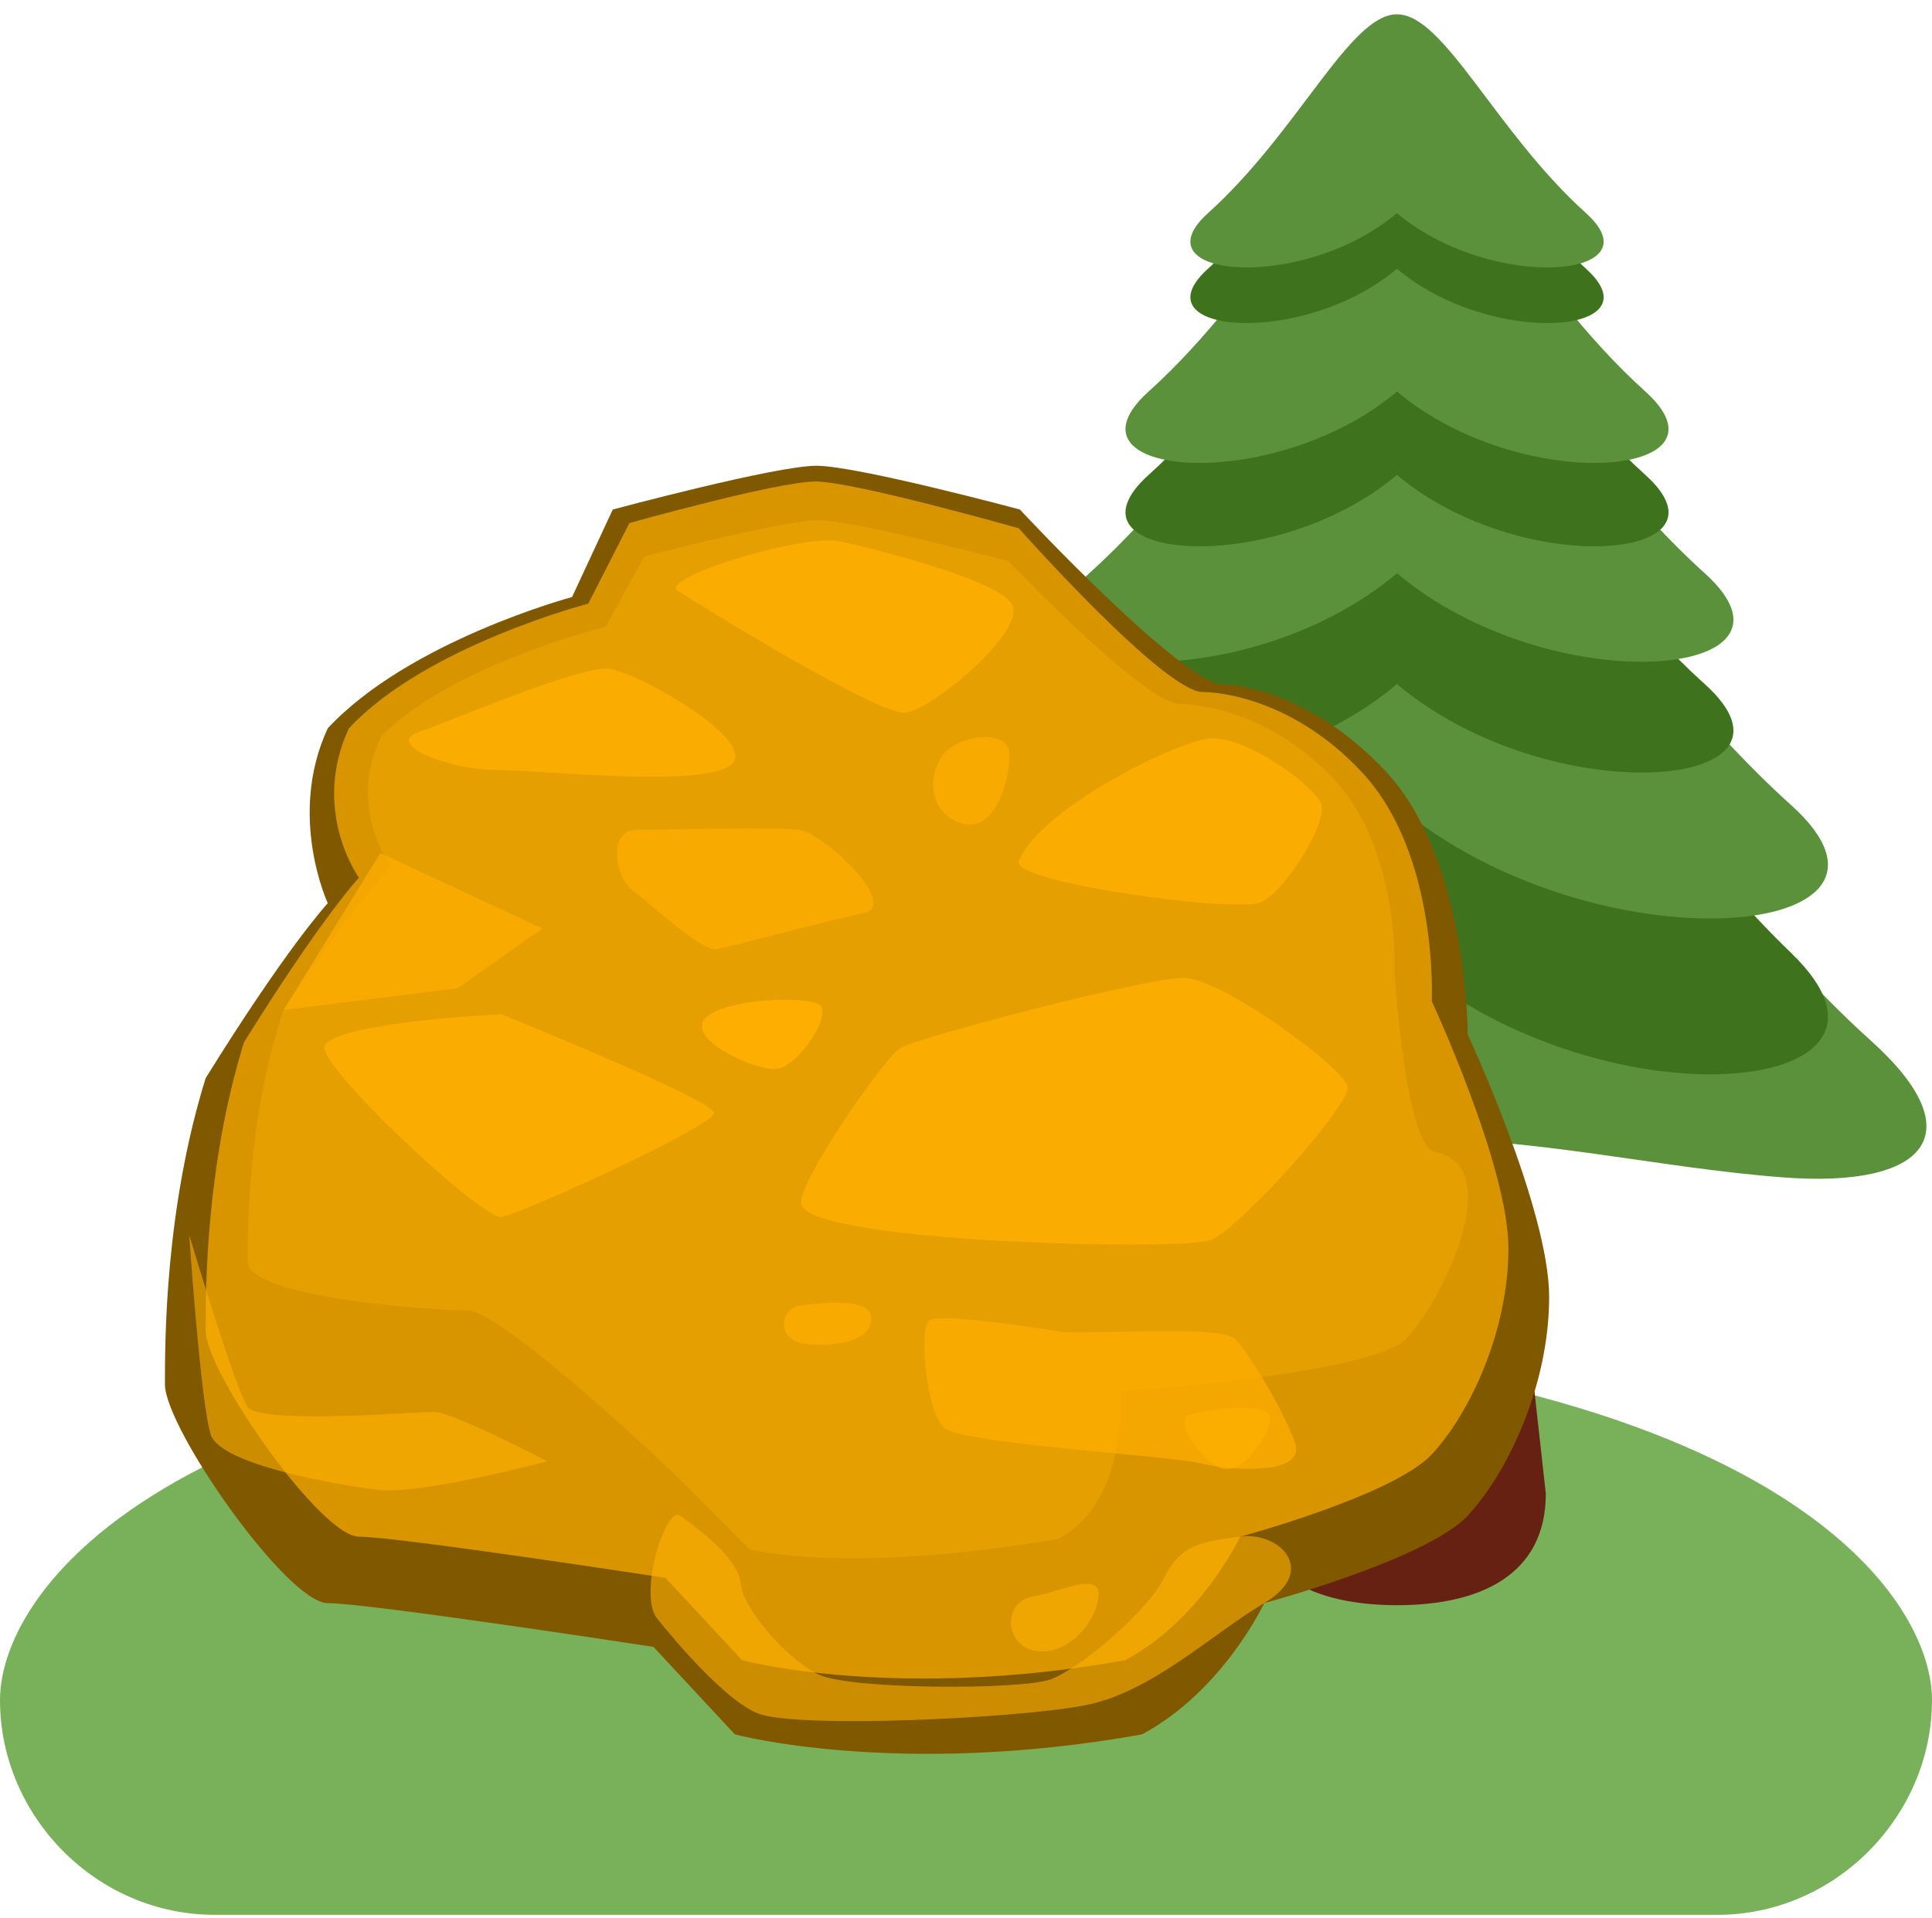
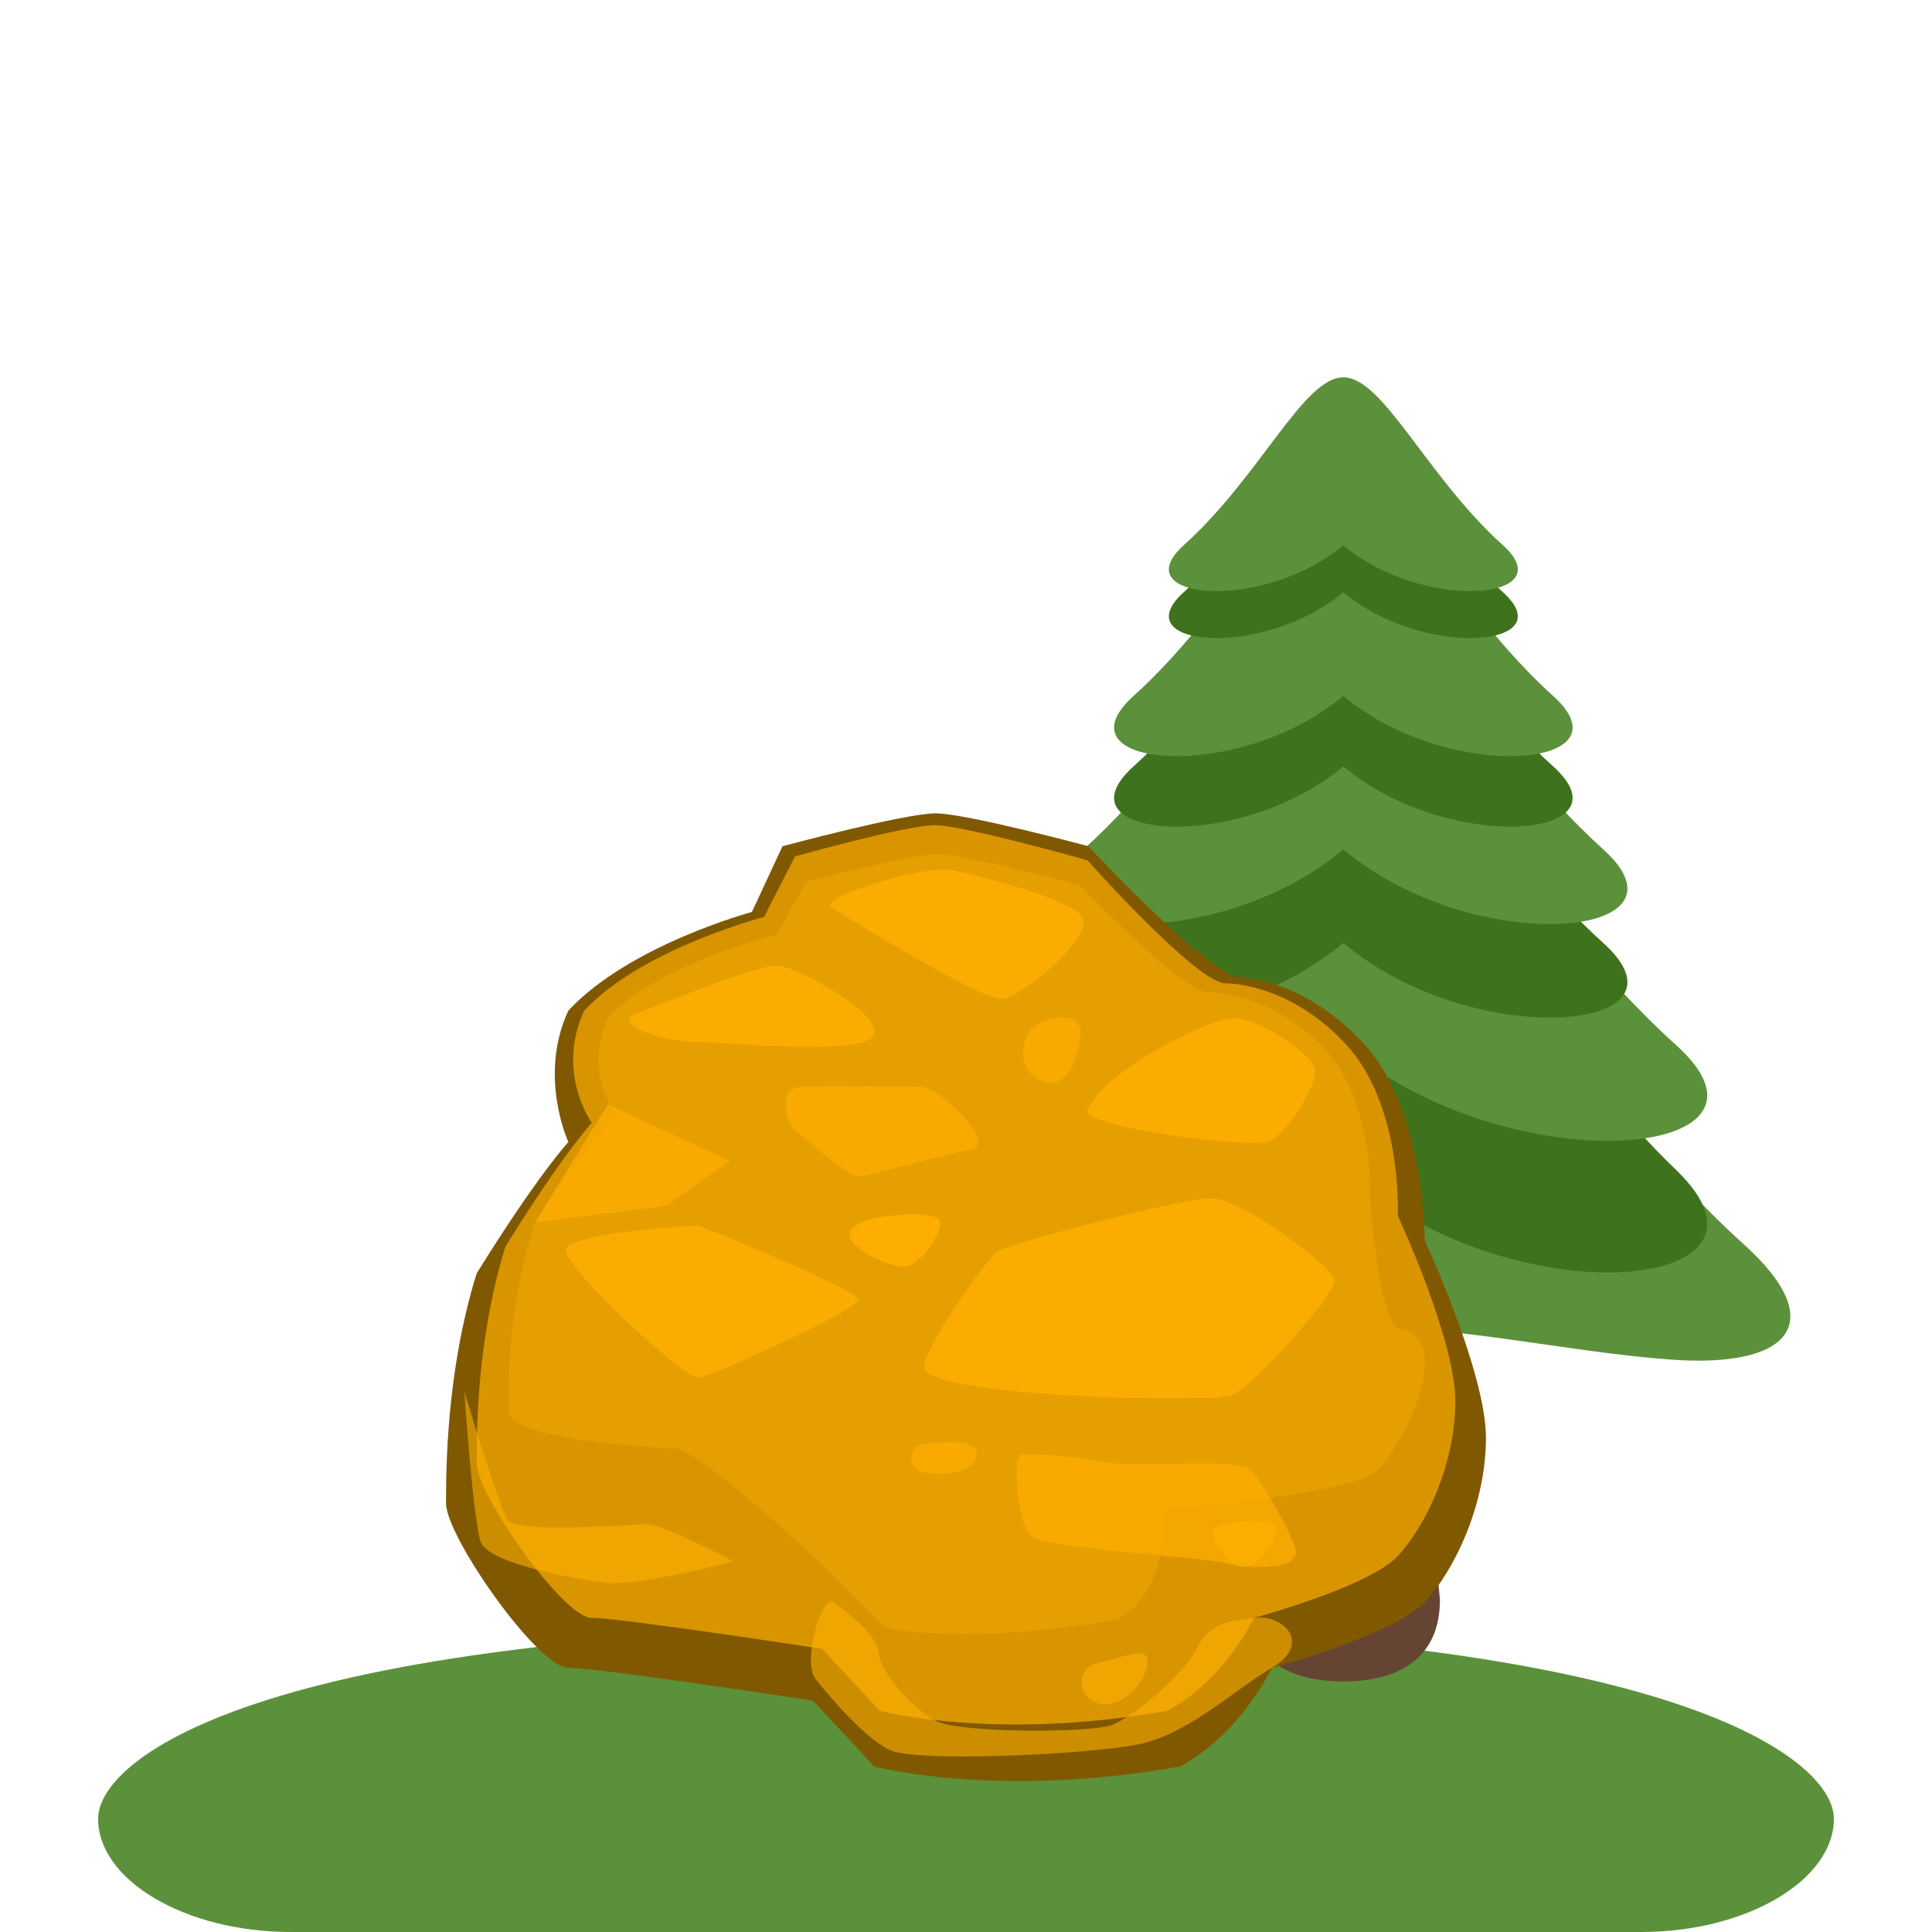
- <svg xmlns="http://www.w3.org/2000/svg" version="1.1" viewBox="1564 1035 135 134" width="135" height="134">
+ <svg xmlns="http://www.w3.org/2000/svg" version="1.1" viewBox="1564 1035 256 256" width="256" height="256">
  <defs />
-   <g id="Stone_Blue_Far_2" stroke-dasharray="none" fill="none" fill-opacity="1" stroke-opacity="1" stroke="none">
-     <g id="Stone_Blue_Far_2_Layer_1">
-       <g id="Graphic_29">
-         <path d="M 1631.5 1128.231 C 1576.892 1128.231 1564 1145.721 1564 1153.806 C 1564 1161.891 1570.716 1168.806 1579 1168.806 L 1684 1168.806 C 1692.284 1168.806 1699 1161.865 1699 1153.806 C 1699 1145.747 1686.108 1128.231 1631.5 1128.231 Z" fill="#78b159" />
-       </g>
-       <g id="Graphic_28">
-         <path d="M 1672.015 1139.369 C 1672.015 1145.11 1667.358 1147.169 1661.616 1147.169 C 1655.875 1147.169 1651.217 1145.114 1651.217 1139.369 L 1653.816 1115.973 C 1653.816 1110.231 1655.871 1110.771 1661.616 1110.771 C 1667.358 1110.771 1669.416 1110.227 1669.416 1115.973 L 1672.015 1139.369 Z" fill="#662113" />
-       </g>
-       <g id="Graphic_27">
-         <path d="M 1694.755 1107.745 C 1677.543 1092.239 1670.571 1070.035 1661.616 1070.035 C 1652.661 1070.035 1645.69 1092.239 1628.481 1107.745 C 1621.247 1114.263 1624.694 1118.031 1634.609 1117.277 C 1643.447 1116.606 1651.713 1114.499 1661.616 1114.499 C 1671.52 1114.499 1679.789 1116.61 1688.624 1117.277 C 1698.539 1118.031 1701.985 1114.259 1694.755 1107.745 Z" fill="#5c913b" />
-       </g>
-       <g id="Graphic_26">
-         <path d="M 1689.164 1101.599 C 1675.938 1088.845 1668.505 1070.575 1661.616 1070.575 C 1654.731 1070.575 1647.299 1088.845 1634.072 1101.599 C 1623.561 1111.735 1647.846 1114.007 1661.616 1101.599 C 1675.382 1114.007 1699.671 1111.735 1689.164 1101.599 Z" fill="#3e721d" />
-       </g>
-       <g id="Graphic_25">
-         <path d="M 1689.164 1091.267 C 1675.938 1079.35 1668.505 1062.284 1661.616 1062.284 C 1654.731 1062.284 1647.299 1079.35 1634.072 1091.267 C 1623.561 1100.736 1647.846 1102.859 1661.616 1091.267 C 1675.382 1102.859 1699.671 1100.733 1689.164 1091.267 Z" fill="#5c913b" />
-       </g>
-       <g id="Graphic_24">
-         <path d="M 1683.122 1082.804 C 1672.799 1073.5 1666.994 1060.176 1661.616 1060.176 C 1656.243 1060.176 1650.438 1073.5 1640.11 1082.804 C 1631.905 1090.195 1650.861 1091.856 1661.616 1082.804 C 1672.368 1091.852 1691.328 1090.195 1683.122 1082.804 Z" fill="#3e721d" />
-       </g>
-       <g id="Graphic_23">
-         <path d="M 1683.122 1075.06 C 1672.799 1065.756 1666.994 1052.432 1661.616 1052.432 C 1656.243 1052.432 1650.438 1065.756 1640.11 1075.06 C 1631.905 1082.451 1650.861 1084.112 1661.616 1075.06 C 1672.368 1084.112 1691.328 1082.455 1683.122 1075.06 Z" fill="#5c913b" />
-       </g>
-       <g id="Graphic_22">
-         <path d="M 1678.971 1068.186 C 1670.639 1060.679 1665.955 1049.928 1661.616 1049.928 C 1657.277 1049.928 1652.594 1060.679 1644.261 1068.186 C 1637.639 1074.152 1652.939 1075.491 1661.616 1068.186 C 1670.294 1075.491 1685.598 1074.152 1678.971 1068.186 Z" fill="#3e721d" />
-       </g>
-       <g id="Graphic_21">
-         <path d="M 1678.971 1062.359 C 1670.639 1054.851 1665.955 1044.1 1661.616 1044.1 C 1657.277 1044.1 1652.594 1054.851 1644.261 1062.359 C 1637.639 1068.325 1652.939 1069.664 1661.616 1062.359 C 1670.294 1069.664 1685.598 1068.325 1678.971 1062.359 Z" fill="#5c913b" />
-       </g>
-       <g id="Graphic_20">
-         <path d="M 1674.824 1053.779 C 1668.486 1048.068 1664.92 1039.885 1661.616 1039.885 C 1658.316 1039.885 1654.75 1048.068 1648.409 1053.779 C 1643.369 1058.32 1655.013 1059.336 1661.616 1053.779 C 1668.22 1059.34 1679.864 1058.32 1674.824 1053.779 Z" fill="#3e721d" />
-       </g>
-       <g id="Graphic_19">
-         <path d="M 1674.824 1049.894 C 1668.486 1044.182 1664.92 1036 1661.616 1036 C 1658.316 1036 1654.75 1044.182 1648.409 1049.894 C 1643.369 1054.435 1655.013 1055.451 1661.616 1049.894 C 1668.22 1055.451 1679.864 1054.435 1674.824 1049.894 Z" fill="#5c913b" />
+   <g id="Canvas_1" fill-opacity="1" stroke-dasharray="none" stroke-opacity="1" stroke="none" fill="none">
+     <g id="Canvas_1_Layer_1">
+       <g id="Group_67">
+         <g id="Graphic_78">
+           <path d="M 1692 1250.425 C 1598.965 1250.425 1577 1267.915 1577 1276 C 1577 1284.085 1588.442 1291 1602.556 1291 L 1781.444 1291 C 1795.558 1291 1807 1284.059 1807 1276 C 1807 1267.941 1785.035 1250.425 1692 1250.425 Z" fill="#5c913b" />
+         </g>
+         <g id="Graphic_77">
+           <path d="M 1754.8 1246.96 C 1754.8 1254.939 1749.066 1257.8 1741.999 1257.8 C 1734.931 1257.8 1729.198 1254.944 1729.198 1246.96 L 1732.397 1214.447 C 1732.397 1206.469 1734.927 1207.219 1741.999 1207.219 C 1749.066 1207.219 1751.601 1206.464 1751.601 1214.447 Z" fill="#643" />
+         </g>
+         <g id="Graphic_76">
+           <path d="M 1795.062 1199.88 C 1767.501 1175.051 1756.338 1139.498 1741.999 1139.498 C 1727.66 1139.498 1716.498 1175.051 1688.943 1199.88 C 1677.36 1210.316 1682.878 1216.35 1698.754 1215.143 C 1712.907 1214.069 1726.141 1210.694 1741.999 1210.694 C 1757.857 1210.694 1771.097 1214.075 1785.244 1215.143 C 1801.12 1216.35 1806.639 1210.31 1795.062 1199.88 Z" fill="#5c913b" />
+         </g>
+         <g id="Graphic_75">
+           <path d="M 1786.109 1190.038 C 1764.931 1169.617 1753.03 1140.362 1741.999 1140.362 C 1730.975 1140.362 1719.074 1169.617 1697.895 1190.038 C 1681.065 1206.269 1719.95 1209.907 1741.999 1190.038 C 1764.042 1209.907 1802.934 1206.269 1786.109 1190.038 Z" fill="#3e721d" />
+         </g>
+         <g id="Graphic_74">
+           <path d="M 1786.109 1173.496 C 1764.931 1154.413 1753.03 1127.086 1741.999 1127.086 C 1730.975 1127.086 1719.074 1154.413 1697.895 1173.496 C 1681.065 1188.657 1719.95 1192.056 1741.999 1173.496 C 1764.042 1192.056 1802.934 1188.651 1786.109 1173.496 Z" fill="#5c913b" />
+         </g>
+         <g id="Graphic_73">
+           <path d="M 1776.435 1159.943 C 1759.905 1145.046 1750.61 1123.712 1741.999 1123.712 C 1733.395 1123.712 1724.099 1145.046 1707.563 1159.943 C 1694.425 1171.778 1724.778 1174.438 1741.999 1159.943 C 1759.214 1174.432 1789.573 1171.778 1776.435 1159.943 Z" fill="#3e721d" />
+         </g>
+         <g id="Graphic_72">
+           <path d="M 1776.435 1147.544 C 1759.905 1132.646 1750.61 1111.312 1741.999 1111.312 C 1733.395 1111.312 1724.099 1132.646 1707.563 1147.544 C 1694.425 1159.379 1724.778 1162.039 1741.999 1147.544 C 1759.214 1162.039 1789.573 1159.385 1776.435 1147.544 Z" fill="#5c913b" />
+         </g>
+         <g id="Graphic_71">
+           <path d="M 1769.788 1136.537 C 1756.446 1124.516 1748.946 1107.301 1741.999 1107.301 C 1735.052 1107.301 1727.552 1124.516 1714.21 1136.537 C 1703.606 1146.091 1728.104 1148.234 1741.999 1136.537 C 1755.894 1148.234 1780.398 1146.091 1769.788 1136.537 Z" fill="#3e721d" />
+         </g>
+         <g id="Graphic_70">
+           <path d="M 1769.788 1127.206 C 1756.446 1115.185 1748.946 1097.97 1741.999 1097.97 C 1735.052 1097.97 1727.552 1115.185 1714.21 1127.206 C 1703.606 1136.759 1728.104 1138.903 1741.999 1127.206 C 1755.894 1138.903 1780.398 1136.759 1769.788 1127.206 Z" fill="#5c913b" />
+         </g>
+         <g id="Graphic_69">
+           <path d="M 1763.147 1113.468 C 1752.999 1104.323 1747.289 1091.221 1741.999 1091.221 C 1736.715 1091.221 1731.005 1104.323 1720.851 1113.468 C 1712.781 1120.739 1731.425 1122.367 1741.999 1113.468 C 1752.573 1122.373 1771.217 1120.739 1763.147 1113.468 Z" fill="#3e721d" />
+         </g>
+         <g id="Graphic_68">
+           <path d="M 1763.147 1107.247 C 1752.999 1098.102 1747.289 1085 1741.999 1085 C 1736.715 1085 1731.005 1098.102 1720.851 1107.247 C 1712.781 1114.519 1731.425 1116.146 1741.999 1107.247 C 1752.573 1116.146 1771.217 1114.519 1763.147 1107.247 Z" fill="#5c913b" />
+         </g>
      </g>
    </g>
-     <g id="Stone_Blue_Far_2_Layer_4">
-       <g id="Group_30">
-         <g id="Graphic_40">
-           <path d="M 1606.818 1070.605 C 1606.818 1070.605 1618.197 1067.547 1621.042 1067.547 C 1623.886 1067.547 1635.266 1070.605 1635.266 1070.605 C 1635.266 1070.605 1646.645 1082.832 1649.49 1082.832 C 1649.49 1082.832 1655.179 1082.832 1660.869 1088.946 C 1666.559 1095.059 1666.559 1107.286 1666.559 1107.286 C 1666.559 1107.286 1672.248 1119.513 1672.248 1125.627 C 1672.248 1131.74 1669.403 1137.854 1666.559 1140.912 C 1663.714 1143.97 1652.335 1147.025 1652.335 1147.025 C 1652.335 1147.025 1649.49 1153.139 1643.8 1156.197 C 1626.731 1159.255 1615.352 1156.197 1615.352 1156.197 L 1609.662 1150.084 C 1609.662 1150.084 1589.749 1147.025 1586.904 1147.025 C 1584.059 1147.025 1575.525 1134.798 1575.525 1131.74 C 1575.525 1128.682 1575.525 1119.513 1578.369 1110.341 C 1584.059 1101.17 1586.904 1098.114 1586.904 1098.114 C 1586.904 1098.114 1584.059 1092.004 1586.904 1085.89 C 1592.593 1079.777 1603.973 1076.719 1603.973 1076.719 L 1606.818 1070.605 Z" fill="#805800" />
+     <g id="Canvas_1_Layer_2">
+       <g id="Group_3">
+         <g id="Graphic_24">
+           <path d="M 1667.684 1147.13 C 1667.684 1147.13 1683.895 1142.773 1687.947 1142.773 C 1692 1142.773 1708.211 1147.13 1708.211 1147.13 C 1708.211 1147.13 1724.422 1164.548 1728.475 1164.548 C 1728.475 1164.548 1736.58 1164.548 1744.685 1173.257 C 1752.791 1181.967 1752.791 1199.385 1752.791 1199.385 C 1752.791 1199.385 1760.896 1216.804 1760.896 1225.513 C 1760.896 1234.223 1756.844 1242.932 1752.791 1247.289 C 1748.738 1251.645 1732.527 1255.998 1732.527 1255.998 C 1732.527 1255.998 1728.475 1264.707 1720.369 1269.064 C 1696.053 1273.42 1679.842 1269.064 1679.842 1269.064 L 1671.736 1260.354 C 1671.736 1260.354 1643.367 1255.998 1639.314 1255.998 C 1635.262 1255.998 1623.104 1238.579 1623.104 1234.223 C 1623.104 1229.866 1623.104 1216.804 1627.156 1203.738 C 1635.262 1190.672 1639.314 1186.319 1639.314 1186.319 C 1639.314 1186.319 1635.262 1177.614 1639.314 1168.905 C 1647.42 1160.196 1663.631 1155.839 1663.631 1155.839 Z" fill="#805800" />
        </g>
-         <g id="Graphic_39">
-           <path d="M 1607.981 1071.552 C 1607.981 1071.552 1618.316 1068.648 1620.993 1068.648 C 1623.67 1068.648 1635.189 1071.917 1635.189 1071.917 C 1635.189 1071.917 1645.356 1083.358 1648.033 1083.358 C 1648.033 1083.358 1653.831 1083.23 1659.188 1088.988 C 1664.544 1094.746 1664.047 1104.968 1664.047 1104.968 C 1664.047 1104.968 1669.403 1116.478 1669.403 1122.233 C 1669.403 1127.988 1666.726 1133.746 1664.05 1136.625 C 1661.373 1139.504 1650.662 1142.38 1650.662 1142.38 C 1650.662 1142.38 1647.985 1148.135 1642.628 1151.014 C 1626.563 1153.893 1615.853 1151.014 1615.853 1151.014 L 1610.499 1145.259 C 1610.499 1145.259 1591.757 1142.38 1589.08 1142.38 C 1586.403 1142.38 1578.369 1130.867 1578.369 1127.988 C 1578.369 1125.109 1578.369 1116.475 1581.046 1107.841 C 1586.403 1099.207 1589.08 1096.331 1589.08 1096.331 C 1589.08 1096.331 1585.7 1091.657 1588.378 1085.899 C 1593.731 1080.144 1605.108 1077.182 1605.108 1077.182 Z" fill="#ffb000" fill-opacity=".7" />
+         <g id="Graphic_22">
+           <path d="M 1669.341 1148.479 C 1669.341 1148.479 1684.065 1144.341 1687.878 1144.341 C 1691.692 1144.341 1708.101 1148.998 1708.101 1148.998 C 1708.101 1148.998 1722.586 1165.298 1726.399 1165.298 C 1726.399 1165.298 1734.659 1165.116 1742.29 1173.318 C 1749.921 1181.521 1749.212 1196.082 1749.212 1196.082 C 1749.212 1196.082 1756.844 1212.48 1756.844 1220.678 C 1756.844 1228.877 1753.03 1237.08 1749.216 1241.181 C 1745.403 1245.282 1730.144 1249.38 1730.144 1249.38 C 1730.144 1249.38 1726.331 1257.578 1718.699 1261.68 C 1695.814 1265.781 1680.555 1261.68 1680.555 1261.68 L 1672.928 1253.481 C 1672.928 1253.481 1646.228 1249.38 1642.415 1249.38 C 1638.601 1249.38 1627.156 1232.978 1627.156 1228.877 C 1627.156 1224.776 1627.156 1212.476 1630.97 1200.176 C 1638.601 1187.876 1642.415 1183.778 1642.415 1183.778 C 1642.415 1183.778 1637.6 1177.12 1641.414 1168.917 C 1649.041 1160.718 1665.248 1156.499 1665.248 1156.499 Z" fill="#ffb000" fill-opacity=".7" />
        </g>
-         <g id="Graphic_38">
-           <path d="M 1609.011 1073.891 C 1609.011 1073.891 1618.678 1071.353 1621.181 1071.353 C 1623.684 1071.353 1634.458 1074.207 1634.458 1074.207 C 1634.458 1074.207 1643.965 1084.195 1646.469 1084.195 C 1646.469 1084.195 1651.891 1084.084 1656.9 1089.108 C 1661.907 1094.132 1661.447 1103.056 1661.447 1103.056 C 1661.447 1103.056 1662.229 1115.132 1664.257 1115.496 C 1669.406 1116.418 1664.732 1126.059 1662.229 1128.571 C 1659.725 1131.083 1642.287 1132.204 1642.287 1132.204 C 1642.287 1132.204 1642.901 1140.041 1637.891 1142.556 C 1622.868 1145.068 1616.37 1143.256 1616.37 1143.256 L 1611.364 1138.232 C 1611.364 1138.232 1599.159 1126.577 1596.656 1126.577 C 1594.152 1126.577 1581.314 1125.669 1581.314 1123.157 C 1581.314 1120.645 1581.314 1113.107 1583.817 1105.571 C 1588.824 1098.035 1591.33 1095.52 1591.33 1095.52 C 1591.33 1095.52 1588.17 1091.438 1590.673 1086.414 C 1595.68 1081.39 1606.32 1078.804 1606.32 1078.804 L 1609.011 1073.891 Z" fill="#e69f00" />
+         <g id="Graphic_20">
+           <path d="M 1670.808 1151.81 C 1670.808 1151.81 1684.58 1148.195 1688.146 1148.195 C 1691.712 1148.195 1707.06 1152.26 1707.06 1152.26 C 1707.06 1152.26 1720.604 1166.489 1724.17 1166.489 C 1724.17 1166.489 1731.895 1166.331 1739.032 1173.488 C 1746.165 1180.646 1745.508 1193.359 1745.508 1193.359 C 1745.508 1193.359 1746.622 1210.563 1749.512 1211.082 C 1756.848 1212.395 1750.189 1226.129 1746.622 1229.708 C 1743.056 1233.286 1718.213 1234.883 1718.213 1234.883 C 1718.213 1234.883 1719.088 1246.048 1711.952 1249.631 C 1690.549 1253.209 1681.293 1250.628 1681.293 1250.628 L 1674.16 1243.471 C 1674.16 1243.471 1656.774 1226.867 1653.207 1226.867 C 1649.641 1226.867 1631.351 1225.574 1631.351 1221.995 C 1631.351 1218.417 1631.351 1207.677 1634.917 1196.941 C 1642.05 1186.206 1645.621 1182.623 1645.621 1182.623 C 1645.621 1182.623 1641.118 1176.808 1644.684 1169.65 C 1651.817 1162.493 1666.974 1158.81 1666.974 1158.81 Z" fill="#e69f00" />
        </g>
-         <g id="Graphic_37">
-           <path d="M 1590.574 1094.615 L 1601.899 1099.881 L 1595.982 1104.057 L 1583.823 1105.571 Z" fill="#ffb000" fill-opacity=".7" />
+         <g id="Graphic_18">
+           <path d="M 1644.543 1181.334 L 1660.677 1188.836 L 1652.247 1194.785 L 1634.926 1196.941 Z" fill="#ffb000" fill-opacity=".7" />
        </g>
-         <g id="Graphic_36">
-           <path d="M 1577.223 1121.311 C 1577.223 1121.311 1580.435 1132.025 1581.28 1133.296 C 1582.124 1134.568 1592.94 1133.66 1594.292 1133.66 C 1595.643 1133.66 1602.235 1137.111 1602.235 1137.111 C 1602.235 1137.111 1593.447 1139.472 1590.406 1139.108 C 1587.365 1138.744 1579.459 1137.325 1578.745 1135.293 C 1578.031 1133.262 1577.223 1121.311 1577.223 1121.311 Z" fill="#ffb000" fill-opacity=".6" />
+         <g id="Graphic_16">
+           <path d="M 1625.523 1219.365 C 1625.523 1219.365 1630.099 1234.628 1631.302 1236.439 C 1632.506 1238.251 1647.914 1236.958 1649.84 1236.958 C 1651.764 1236.958 1661.155 1241.874 1661.155 1241.874 C 1661.155 1241.874 1648.636 1245.238 1644.303 1244.719 C 1639.971 1244.2 1628.709 1242.178 1627.691 1239.284 C 1626.674 1236.391 1625.523 1219.365 1625.523 1219.365 Z" fill="#ffb000" fill-opacity=".6" />
        </g>
-         <g id="Graphic_35">
-           <path d="M 1593.447 1086.081 C 1594.841 1085.64 1604.431 1081.541 1606.459 1081.723 C 1608.487 1081.905 1617.107 1086.806 1615.079 1088.442 C 1613.051 1090.078 1601.896 1088.806 1598.687 1088.806 C 1595.478 1088.806 1590.574 1086.988 1593.447 1086.081 Z M 1586.688 1108.054 C 1587.55 1106.43 1599.026 1105.875 1599.026 1105.875 C 1599.026 1105.875 1613.898 1111.869 1613.898 1112.777 C 1613.898 1113.684 1600.38 1119.86 1599.026 1120.04 C 1597.671 1120.219 1586.011 1109.326 1586.688 1108.054 Z M 1619.98 1119.132 C 1619.713 1117.695 1625.727 1108.962 1626.91 1108.236 C 1628.094 1107.511 1643.979 1103.332 1646.682 1103.332 C 1649.384 1103.332 1658.004 1109.687 1658.175 1110.959 C 1658.343 1112.23 1650.571 1120.947 1648.542 1121.672 C 1646.514 1122.401 1620.487 1121.854 1619.98 1119.132 Z M 1635.192 1095.159 C 1634.552 1096.686 1650.403 1098.792 1652.093 1098.063 C 1653.783 1097.338 1656.824 1092.433 1656.317 1091.162 C 1655.811 1089.89 1650.909 1086.257 1648.375 1086.621 C 1645.837 1086.988 1636.711 1091.529 1635.192 1095.159 Z M 1622.686 1072.824 C 1624.103 1073.129 1633.502 1075.367 1634.685 1077.182 C 1635.869 1078.997 1629.11 1084.627 1627.249 1084.809 C 1625.391 1084.991 1612.715 1077.182 1611.364 1076.275 C 1610.012 1075.367 1620.148 1072.278 1622.686 1072.824 Z" fill="#ffb000" fill-opacity=".8" />
+         <g id="Graphic_14">
+           <path d="M 1648.636 1169.176 C 1650.622 1168.548 1664.283 1162.708 1667.173 1162.968 C 1670.062 1163.227 1682.342 1170.21 1679.453 1172.54 C 1676.563 1174.87 1660.672 1173.059 1656.101 1173.059 C 1651.53 1173.059 1644.543 1170.469 1648.636 1169.176 Z M 1639.006 1200.48 C 1640.235 1198.166 1656.583 1197.375 1656.583 1197.375 C 1656.583 1197.375 1677.771 1205.914 1677.771 1207.207 C 1677.771 1208.5 1658.512 1217.298 1656.583 1217.554 C 1654.654 1217.809 1638.042 1202.291 1639.006 1200.48 Z M 1686.436 1216.261 C 1686.054 1214.214 1694.622 1201.772 1696.308 1200.739 C 1697.994 1199.706 1720.624 1193.752 1724.475 1193.752 C 1728.324 1193.752 1740.604 1202.806 1740.848 1204.617 C 1741.086 1206.429 1730.014 1218.847 1727.125 1219.88 C 1724.235 1220.918 1687.157 1220.139 1686.436 1216.261 Z M 1708.105 1182.109 C 1707.194 1184.285 1729.775 1187.284 1732.183 1186.246 C 1734.59 1185.213 1738.922 1178.226 1738.201 1176.414 C 1737.48 1174.603 1730.497 1169.428 1726.886 1169.946 C 1723.271 1170.469 1710.27 1176.937 1708.105 1182.109 Z M 1690.29 1150.291 C 1692.308 1150.724 1705.698 1153.914 1707.384 1156.499 C 1709.07 1159.085 1699.441 1167.105 1696.79 1167.365 C 1694.144 1167.624 1676.085 1156.499 1674.16 1155.207 C 1672.235 1153.914 1686.675 1149.513 1690.29 1150.291 Z" fill="#ffb000" fill-opacity=".8" />
        </g>
-         <g id="Graphic_34">
-           <path d="M 1609.842 1148.004 C 1608.658 1146.189 1610.519 1140.195 1611.531 1140.92 C 1612.544 1141.646 1615.588 1143.825 1615.756 1145.643 C 1615.924 1147.458 1618.968 1150.909 1621.164 1151.998 C 1623.36 1153.088 1635.36 1153.088 1637.388 1152.362 C 1639.416 1151.637 1644.147 1147.64 1645.331 1145.279 C 1646.514 1142.918 1647.88 1142.744 1650.662 1142.377 C 1653.444 1142.01 1656.13 1144.778 1652.335 1147.025 C 1648.542 1149.273 1644.486 1153.27 1639.755 1154.177 C 1635.024 1155.085 1619.645 1155.813 1616.939 1154.723 C 1614.234 1153.634 1609.842 1148.004 1609.842 1148.004 Z" fill="#ffb000" fill-opacity=".6" />
+         <g id="Graphic_12">
+           <path d="M 1671.992 1257.392 C 1670.306 1254.806 1672.956 1246.267 1674.399 1247.301 C 1675.842 1248.334 1680.178 1251.438 1680.417 1254.028 C 1680.656 1256.614 1684.993 1261.53 1688.122 1263.082 C 1691.25 1264.634 1708.345 1264.634 1711.234 1263.601 C 1714.124 1262.567 1720.863 1256.873 1722.549 1253.509 C 1724.235 1250.146 1726.181 1249.898 1730.144 1249.376 C 1734.108 1248.853 1737.934 1252.796 1732.527 1255.998 C 1727.125 1259.199 1721.346 1264.893 1714.606 1266.186 C 1707.866 1267.479 1685.957 1268.517 1682.103 1266.964 C 1678.249 1265.412 1671.992 1257.392 1671.992 1257.392 Z" fill="#ffb000" fill-opacity=".6" />
        </g>
-         <g id="Graphic_33">
-           <path d="M 1630.145 1134.889 C 1628.72 1134.124 1628.188 1127.792 1628.922 1127.265 C 1629.656 1126.739 1636.506 1127.792 1638.096 1128.053 C 1639.687 1128.315 1649.35 1127.527 1650.329 1128.58 C 1651.308 1129.632 1653.666 1133.49 1654.488 1135.808 C 1655.31 1138.13 1649.962 1137.78 1647.882 1137.253 C 1645.803 1136.727 1632.102 1135.942 1630.145 1134.889 Z M 1608.487 1092.98 C 1610.345 1092.98 1618.12 1092.797 1619.81 1092.98 C 1621.5 1093.162 1626.908 1098.245 1624.373 1098.792 C 1621.838 1099.338 1615.079 1101.153 1614.063 1101.335 C 1613.048 1101.517 1609.332 1098.066 1608.149 1097.159 C 1606.968 1096.248 1606.462 1092.98 1608.487 1092.98 Z M 1629.784 1087.896 C 1630.723 1086.385 1634.347 1085.899 1634.515 1087.532 C 1634.682 1089.168 1633.67 1092.797 1631.641 1092.616 C 1629.613 1092.436 1628.43 1090.075 1629.784 1087.896 Z M 1619.98 1126.213 C 1621.668 1126.011 1624.882 1125.667 1624.882 1127.12 C 1624.882 1128.574 1622.854 1129.117 1620.487 1128.935 C 1618.123 1128.756 1618.458 1126.395 1619.98 1126.213 Z" fill="#ffb000" fill-opacity=".7" />
+         <g id="Graphic_10">
+           <path d="M 1700.916 1238.709 C 1698.886 1237.619 1698.128 1228.597 1699.173 1227.848 C 1700.219 1227.098 1709.978 1228.597 1712.243 1228.97 C 1714.509 1229.343 1728.276 1228.22 1729.67 1229.72 C 1731.064 1231.219 1734.424 1236.715 1735.595 1240.018 C 1736.766 1243.325 1729.147 1242.826 1726.185 1242.077 C 1723.222 1241.327 1703.704 1240.208 1700.916 1238.709 Z M 1670.062 1179.004 C 1672.709 1179.004 1683.785 1178.745 1686.192 1179.004 C 1688.6 1179.264 1696.304 1186.506 1692.693 1187.284 C 1689.082 1188.062 1679.453 1190.648 1678.006 1190.907 C 1676.559 1191.166 1671.266 1186.25 1669.58 1184.958 C 1667.898 1183.661 1667.177 1179.004 1670.062 1179.004 Z M 1700.401 1171.762 C 1701.739 1169.61 1706.902 1168.917 1707.141 1171.243 C 1707.38 1173.573 1705.937 1178.745 1703.048 1178.486 C 1700.158 1178.23 1698.472 1174.866 1700.401 1171.762 Z M 1686.436 1226.348 C 1688.839 1226.06 1693.418 1225.57 1693.418 1227.641 C 1693.418 1229.712 1690.529 1230.486 1687.157 1230.226 C 1683.789 1229.971 1684.267 1226.608 1686.436 1226.348 Z" fill="#ffb000" fill-opacity=".7" />
        </g>
-         <g id="Graphic_32">
-           <path d="M 1613.389 1106.057 C 1614.866 1104.788 1619.98 1104.603 1621.164 1105.15 C 1622.347 1105.696 1619.813 1109.508 1618.291 1109.69 C 1616.769 1109.869 1611.699 1107.508 1613.389 1106.057 Z" fill="#ffb000" fill-opacity=".95" />
+         <g id="Graphic_8">
+           <path d="M 1677.045 1197.634 C 1679.149 1195.827 1686.436 1195.564 1688.122 1196.342 C 1689.807 1197.12 1686.197 1202.551 1684.028 1202.81 C 1681.86 1203.065 1674.638 1199.701 1677.045 1197.634 Z" fill="#ffb000" fill-opacity=".95" />
        </g>
-         <g id="Graphic_31">
-           <path d="M 1647.188 1133.84 C 1648.875 1133.387 1652.935 1132.932 1652.764 1134.204 C 1652.596 1135.475 1650.907 1137.837 1649.552 1137.655 C 1648.198 1137.473 1645.837 1134.204 1647.188 1133.84 Z M 1636.205 1146.553 C 1638.071 1146.243 1640.935 1144.738 1640.768 1146.553 C 1640.6 1148.368 1638.571 1150.729 1636.372 1150.368 C 1634.176 1150.004 1634.008 1146.914 1636.205 1146.553 Z" fill="#ffb000" fill-opacity=".6" />
+         <g id="Graphic_6">
+           <path d="M 1725.196 1237.214 C 1727.599 1236.569 1733.382 1235.921 1733.139 1237.732 C 1732.9 1239.544 1730.493 1242.908 1728.564 1242.648 C 1726.634 1242.389 1723.271 1237.732 1725.196 1237.214 Z M 1709.548 1255.325 C 1712.207 1254.883 1716.288 1252.739 1716.049 1255.325 C 1715.81 1257.911 1712.92 1261.274 1709.787 1260.76 C 1706.659 1260.241 1706.42 1255.84 1709.548 1255.325 Z" fill="#ffb000" fill-opacity=".6" />
        </g>
      </g>
    </g>
  </g>
</svg>
